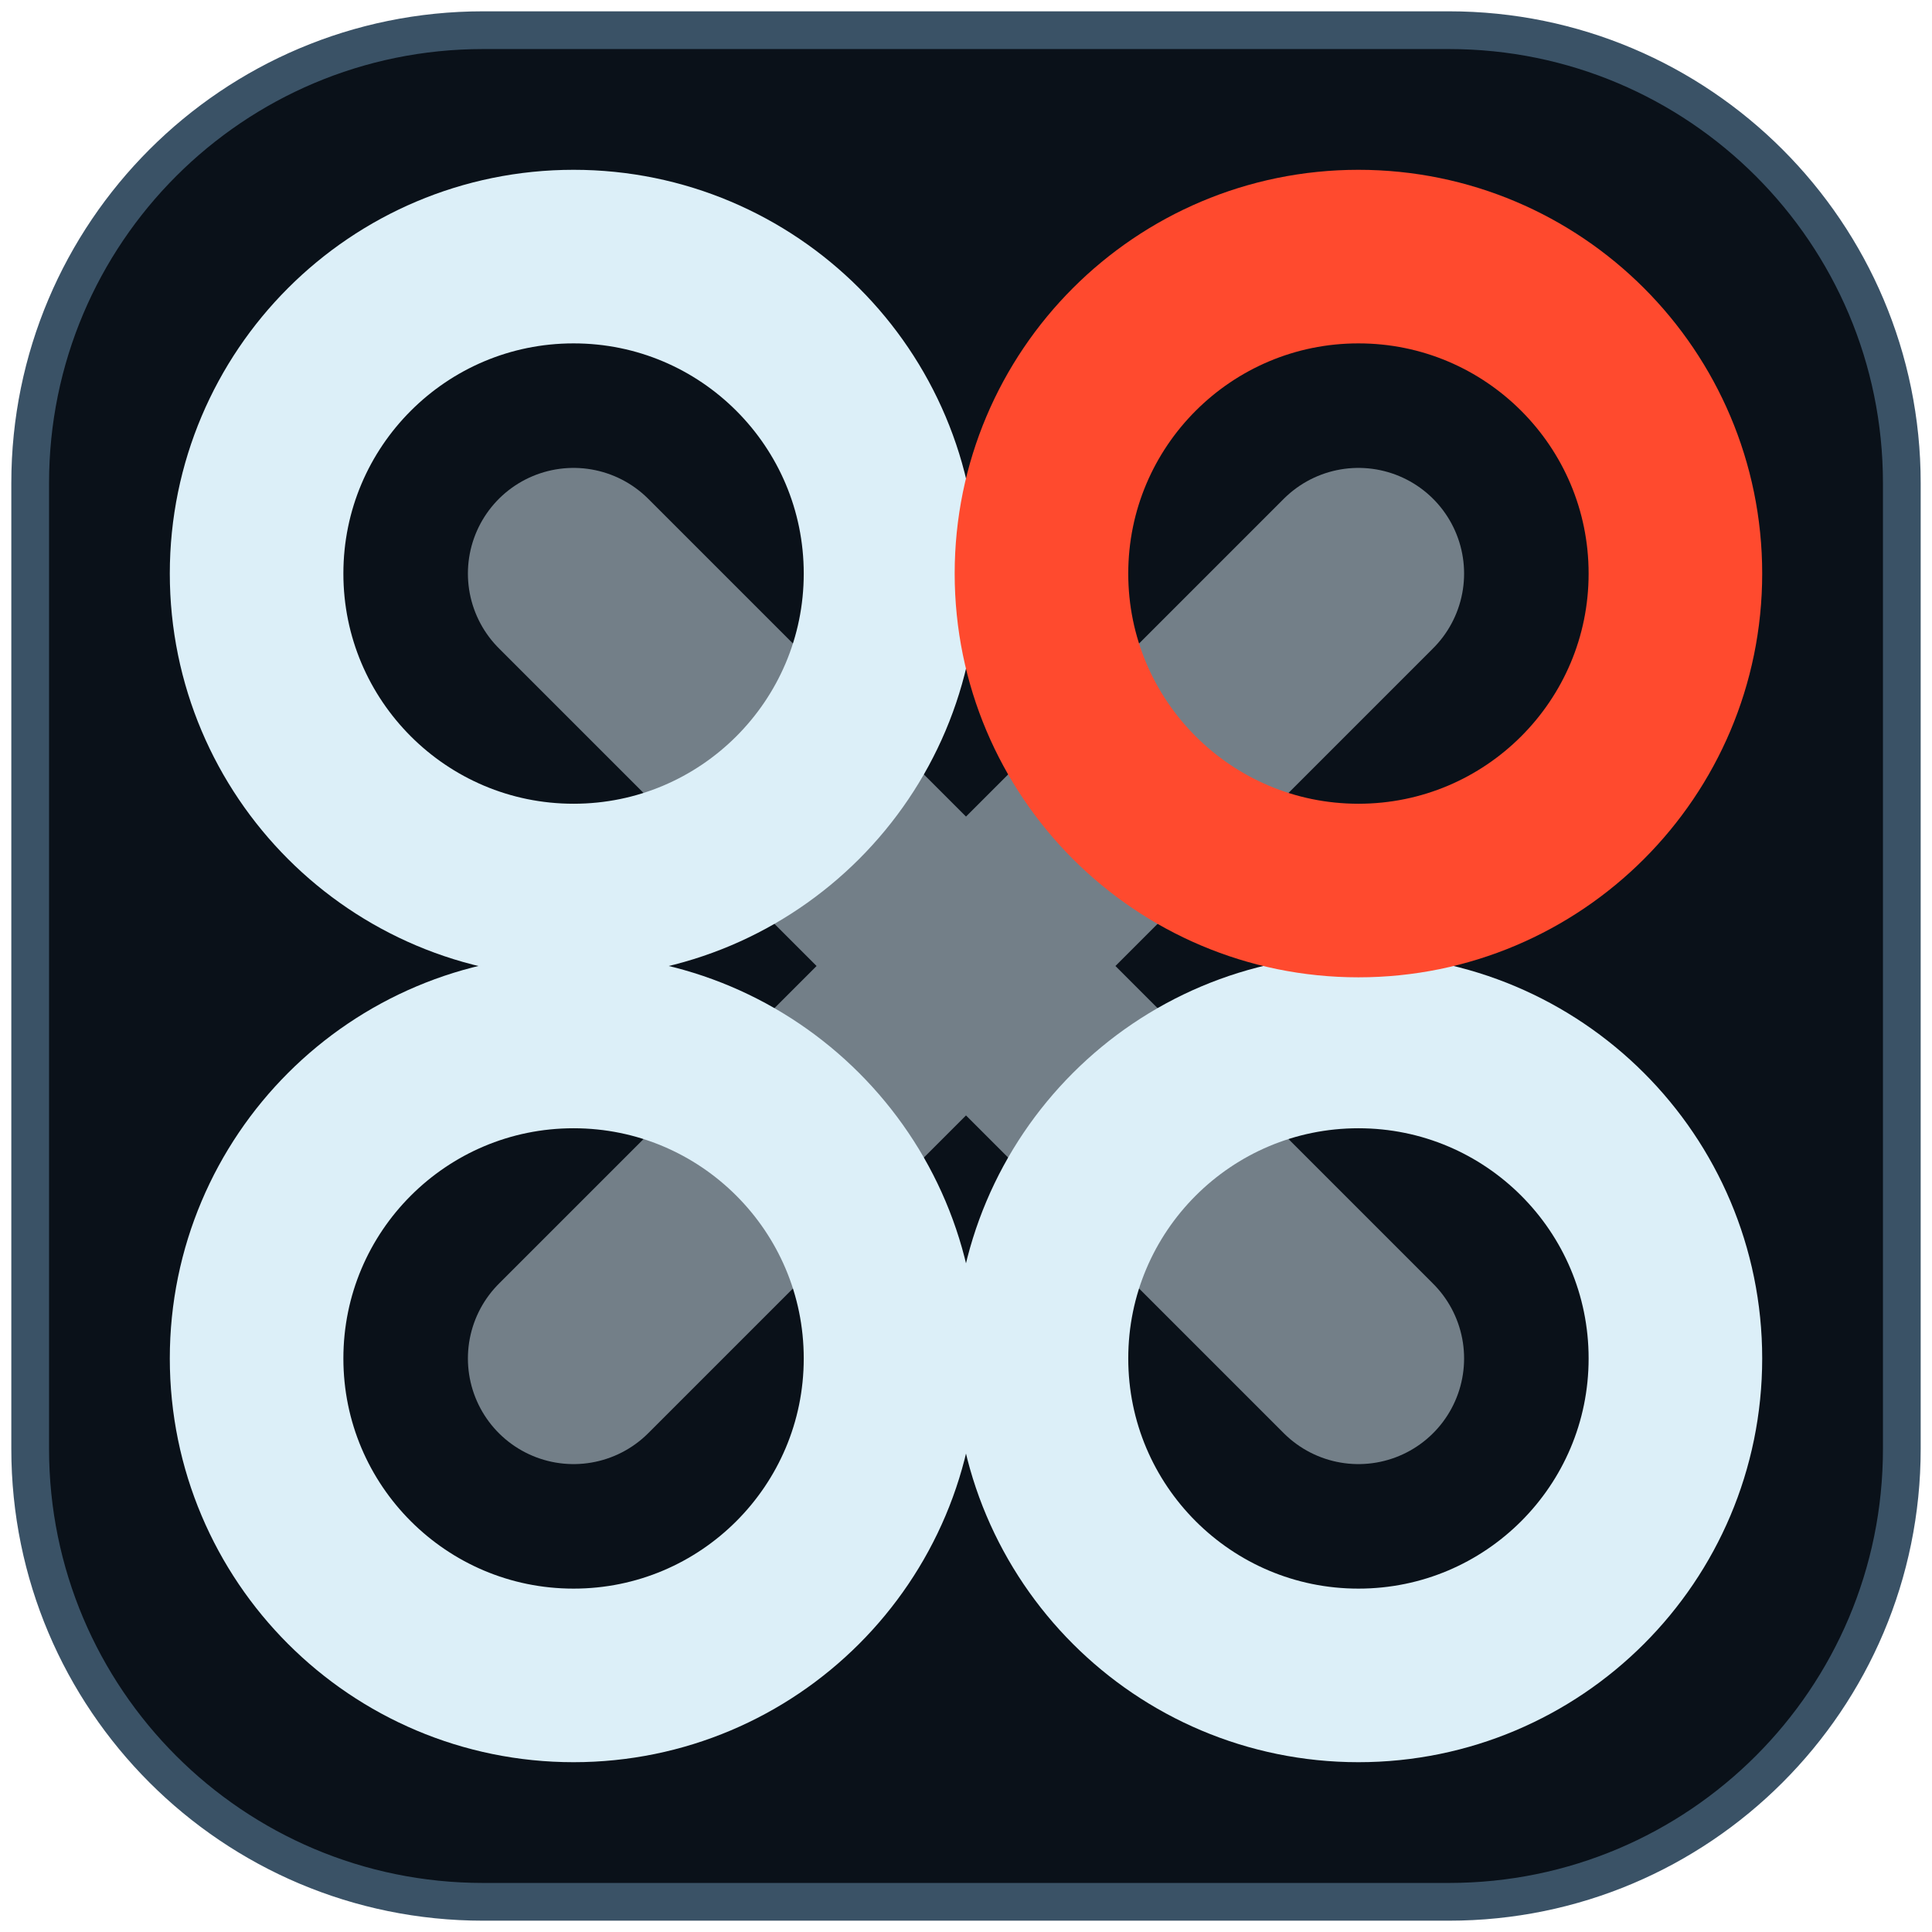
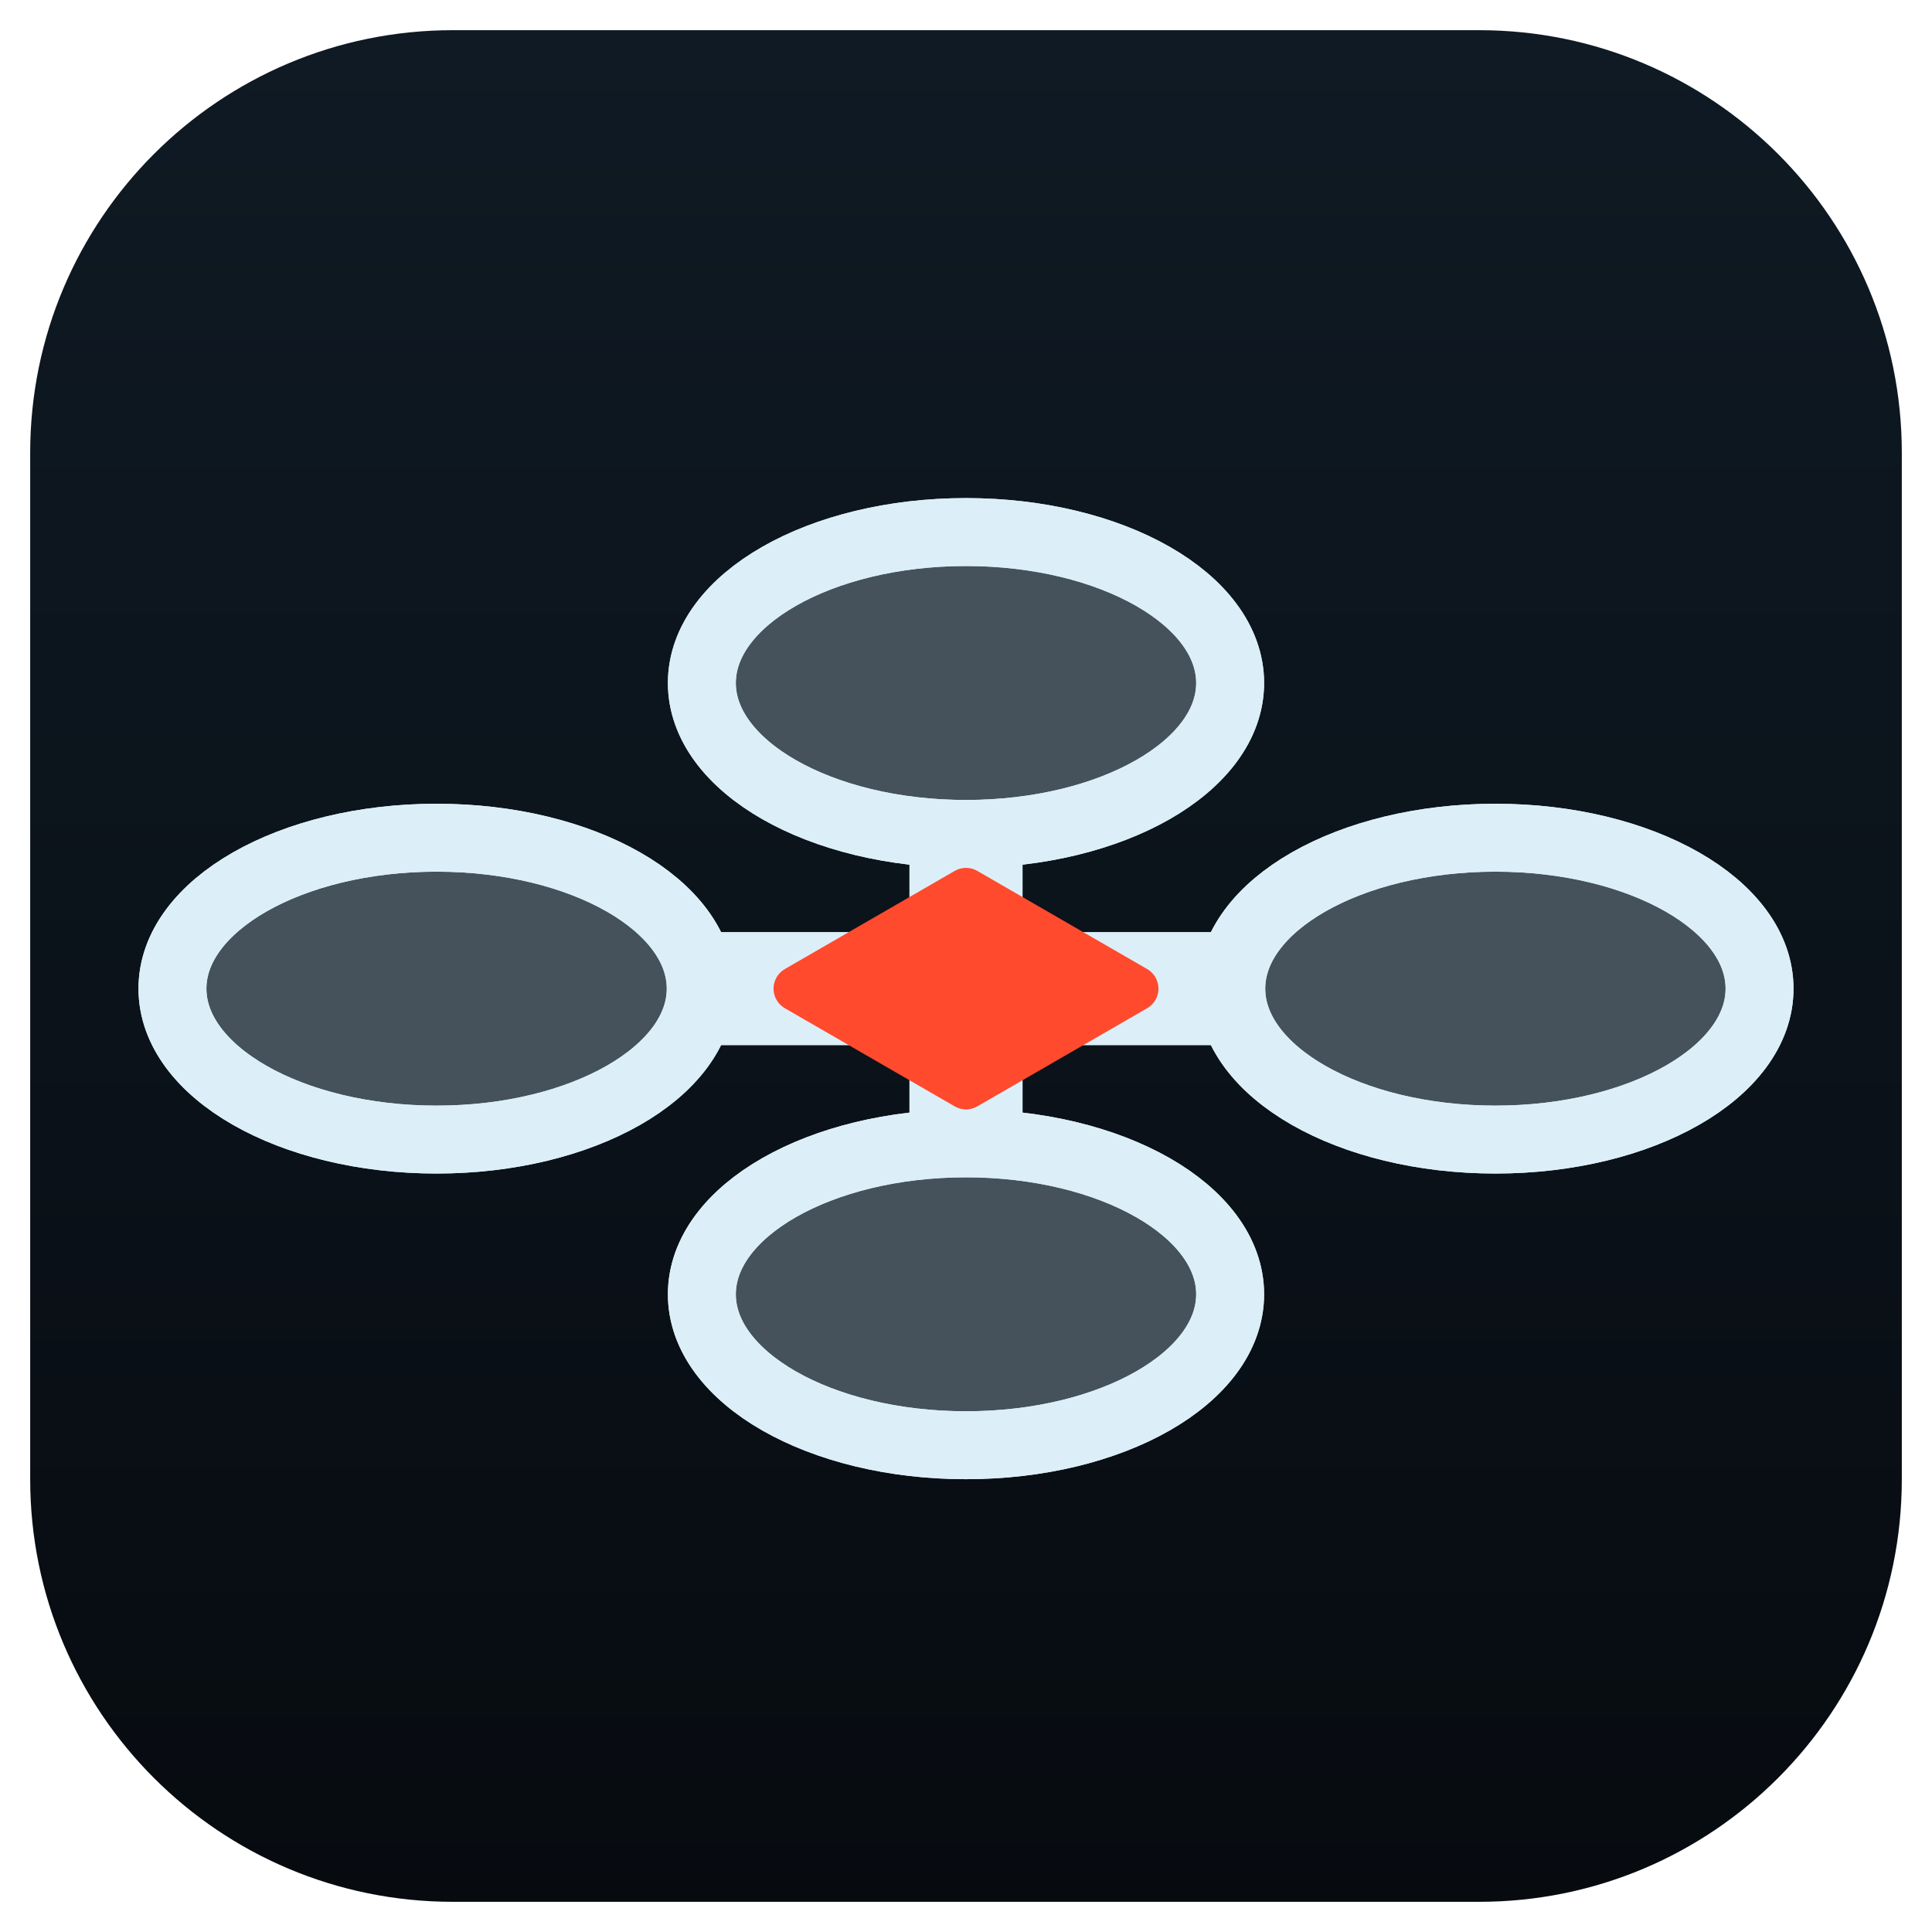
<svg xmlns="http://www.w3.org/2000/svg" viewBox="0 0 512 512">
-   <rect x="8" y="8" width="496" height="496" rx="120" fill="#0A1119" stroke="#3A5266" stroke-width="10" />
-   <path d="M152 152L360 360M360 152L152 360" stroke="#DCEFF8" stroke-opacity=".5" stroke-width="56" stroke-linecap="round" />
-   <g fill="none" stroke="#DCEFF8" stroke-width="46">
-     <circle cx="152" cy="152" r="84" />
-     <circle cx="152" cy="360" r="84" />
-     <circle cx="360" cy="360" r="84" />
+   <defs>
+     <linearGradient id="bg" x1="0" y1="0" x2="0" y2="1">
+       <stop offset="0" stop-color="#0F1A24" />
+       <stop offset="1" stop-color="#070B10" />
+     </linearGradient>
+   </defs>
+   <rect x="8" y="8" width="496" height="496" rx="112" fill="url(#bg)" />
+   <g stroke="#DCEFF8" stroke-linejoin="round" stroke-linecap="butt">
+     <path d="M256 262L256 181M256 262L396.3 262M256 262L256 343M256 262L115.7 262" fill="none" stroke-width="30" />
+     <g stroke-width="18">
+       <ellipse cx="256" cy="181" rx="70" ry="40" fill="#0B151F" />
+       <ellipse cx="256" cy="181" rx="70" ry="40" fill="#DCEFF8" fill-opacity=".28" />
+       <ellipse cx="396.3" cy="262" rx="70" ry="40" fill="#0B151F" />
+       <ellipse cx="396.3" cy="262" rx="70" ry="40" fill="#DCEFF8" fill-opacity=".28" />
+       <ellipse cx="256" cy="343" rx="70" ry="40" fill="#0B151F" />
+       <ellipse cx="256" cy="343" rx="70" ry="40" fill="#DCEFF8" fill-opacity=".28" />
+       <ellipse cx="115.7" cy="262" rx="70" ry="40" fill="#0B151F" />
+       <ellipse cx="115.7" cy="262" rx="70" ry="40" fill="#DCEFF8" fill-opacity=".28" />
+     </g>
+     <path d="M256 236L301 262L256 288L211 262Z" fill="#FF4A2E" stroke="#FF4A2E" stroke-width="12" />
  </g>
-   <circle cx="360" cy="152" r="84" fill="none" stroke="#FF4A2E" stroke-width="46" />
</svg>
